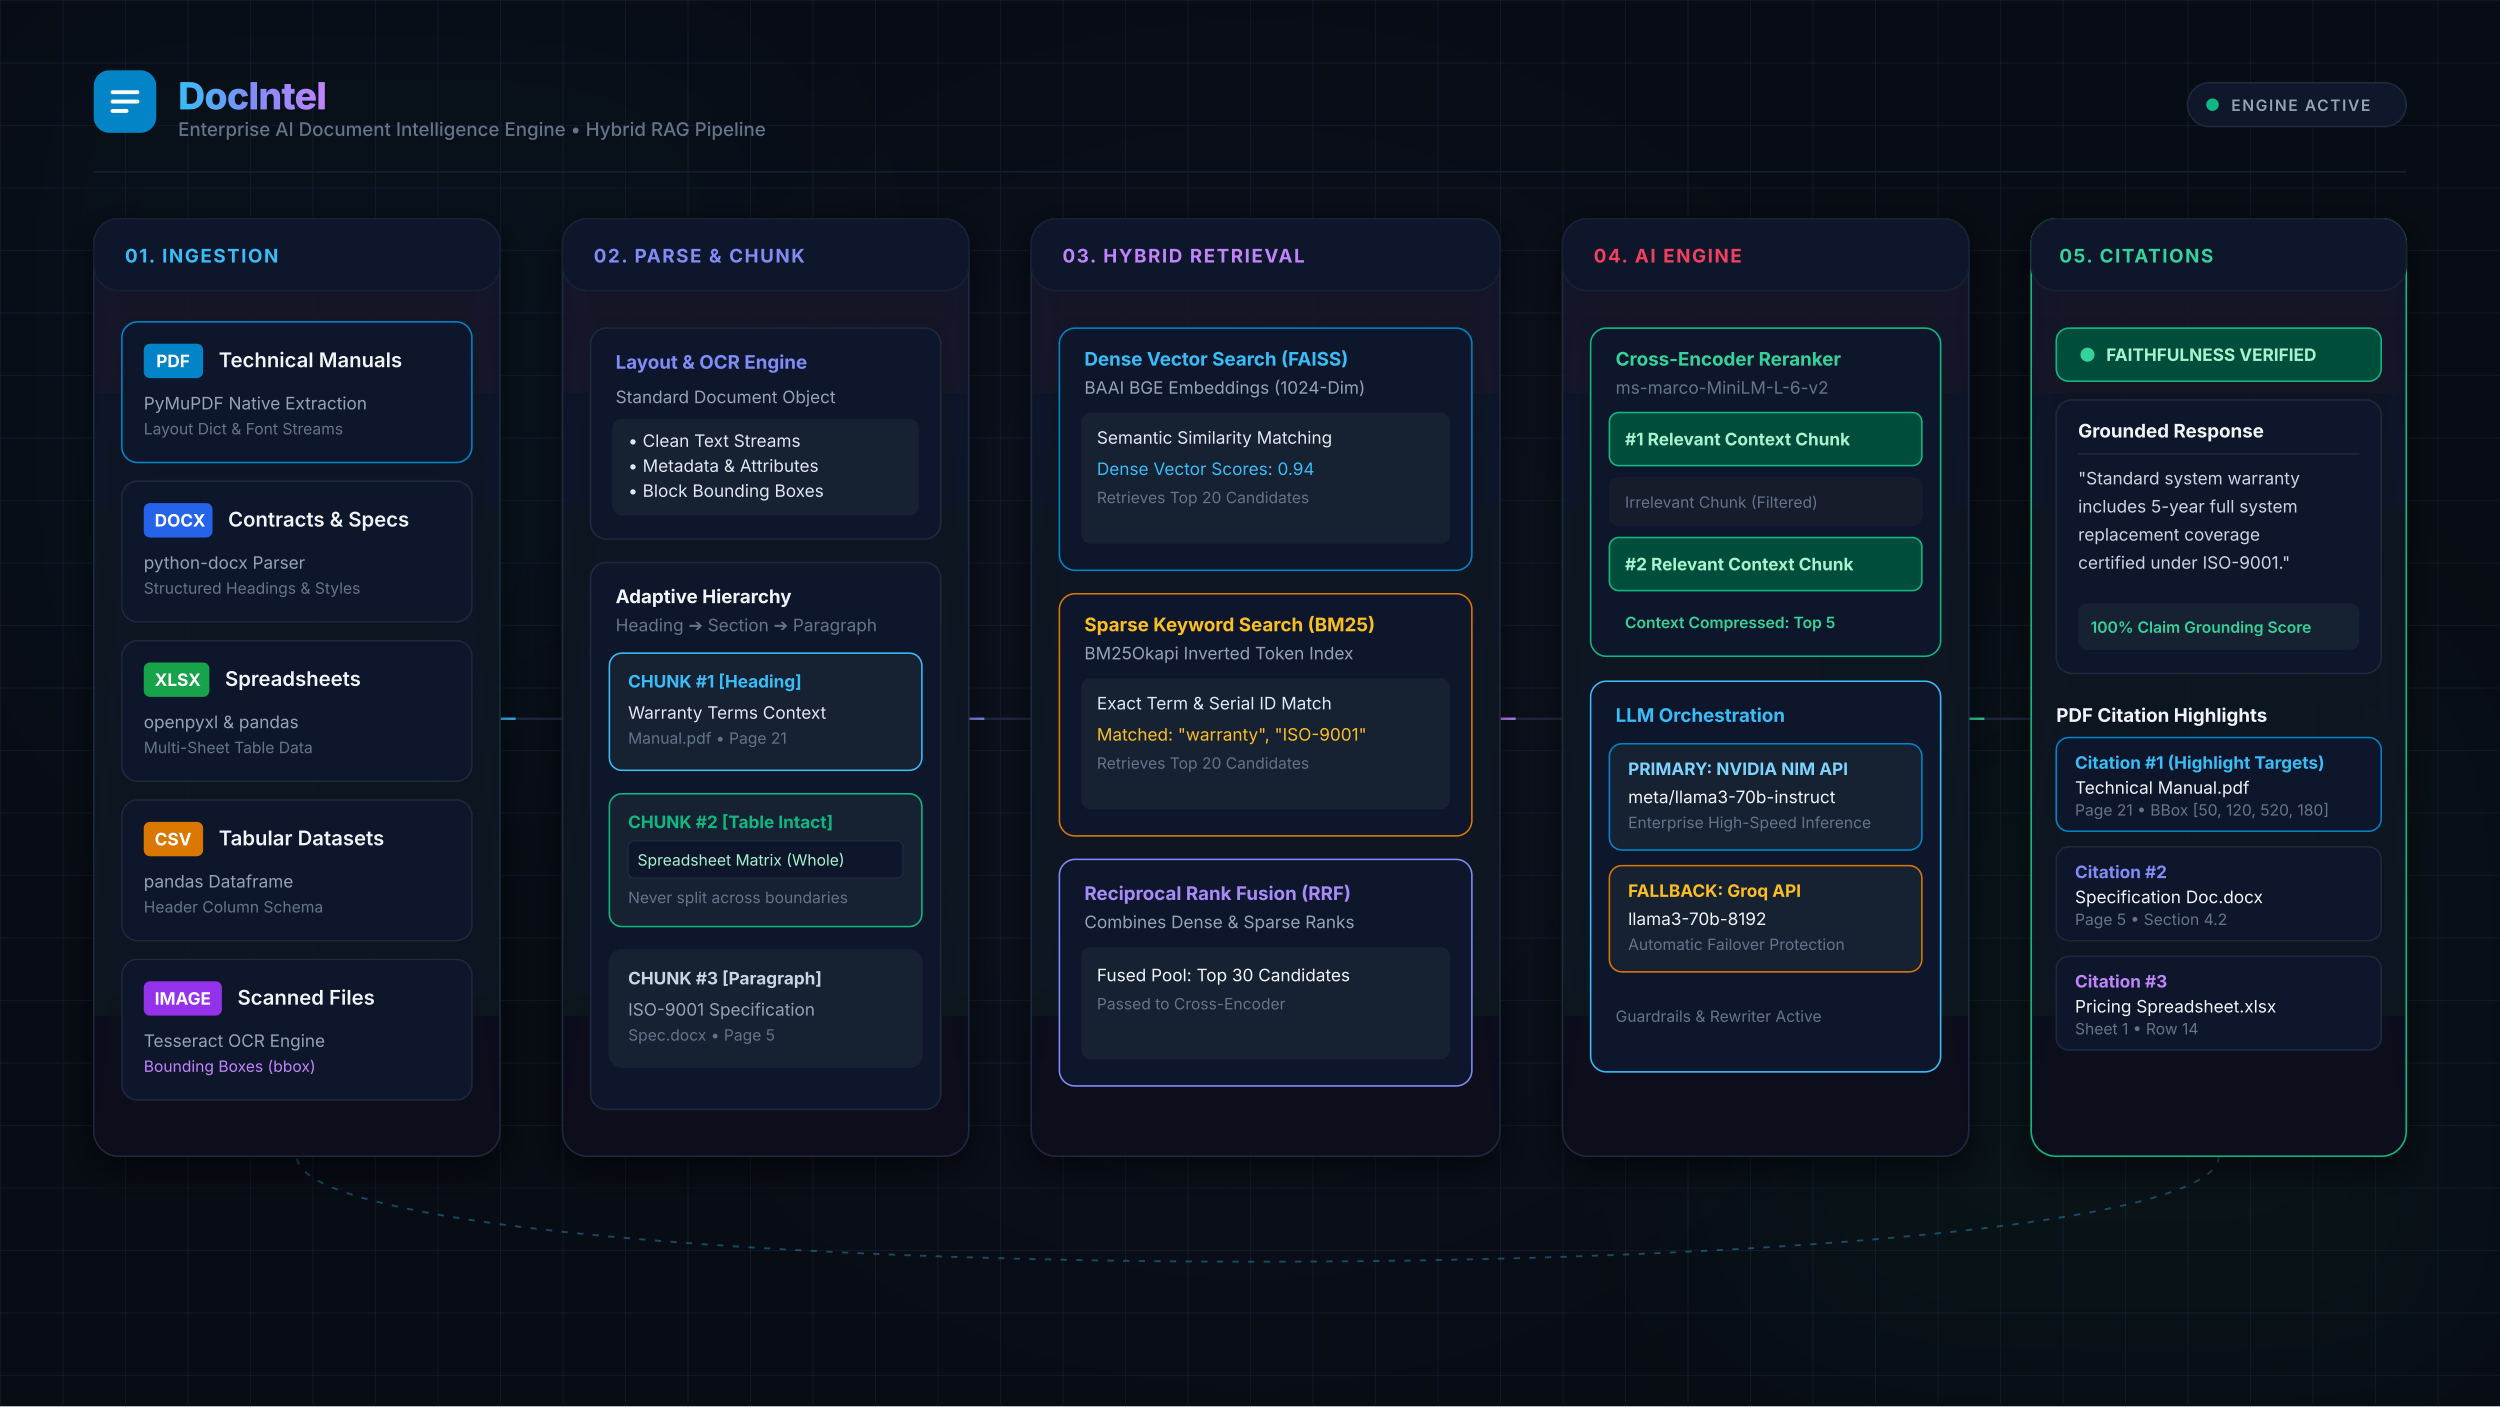
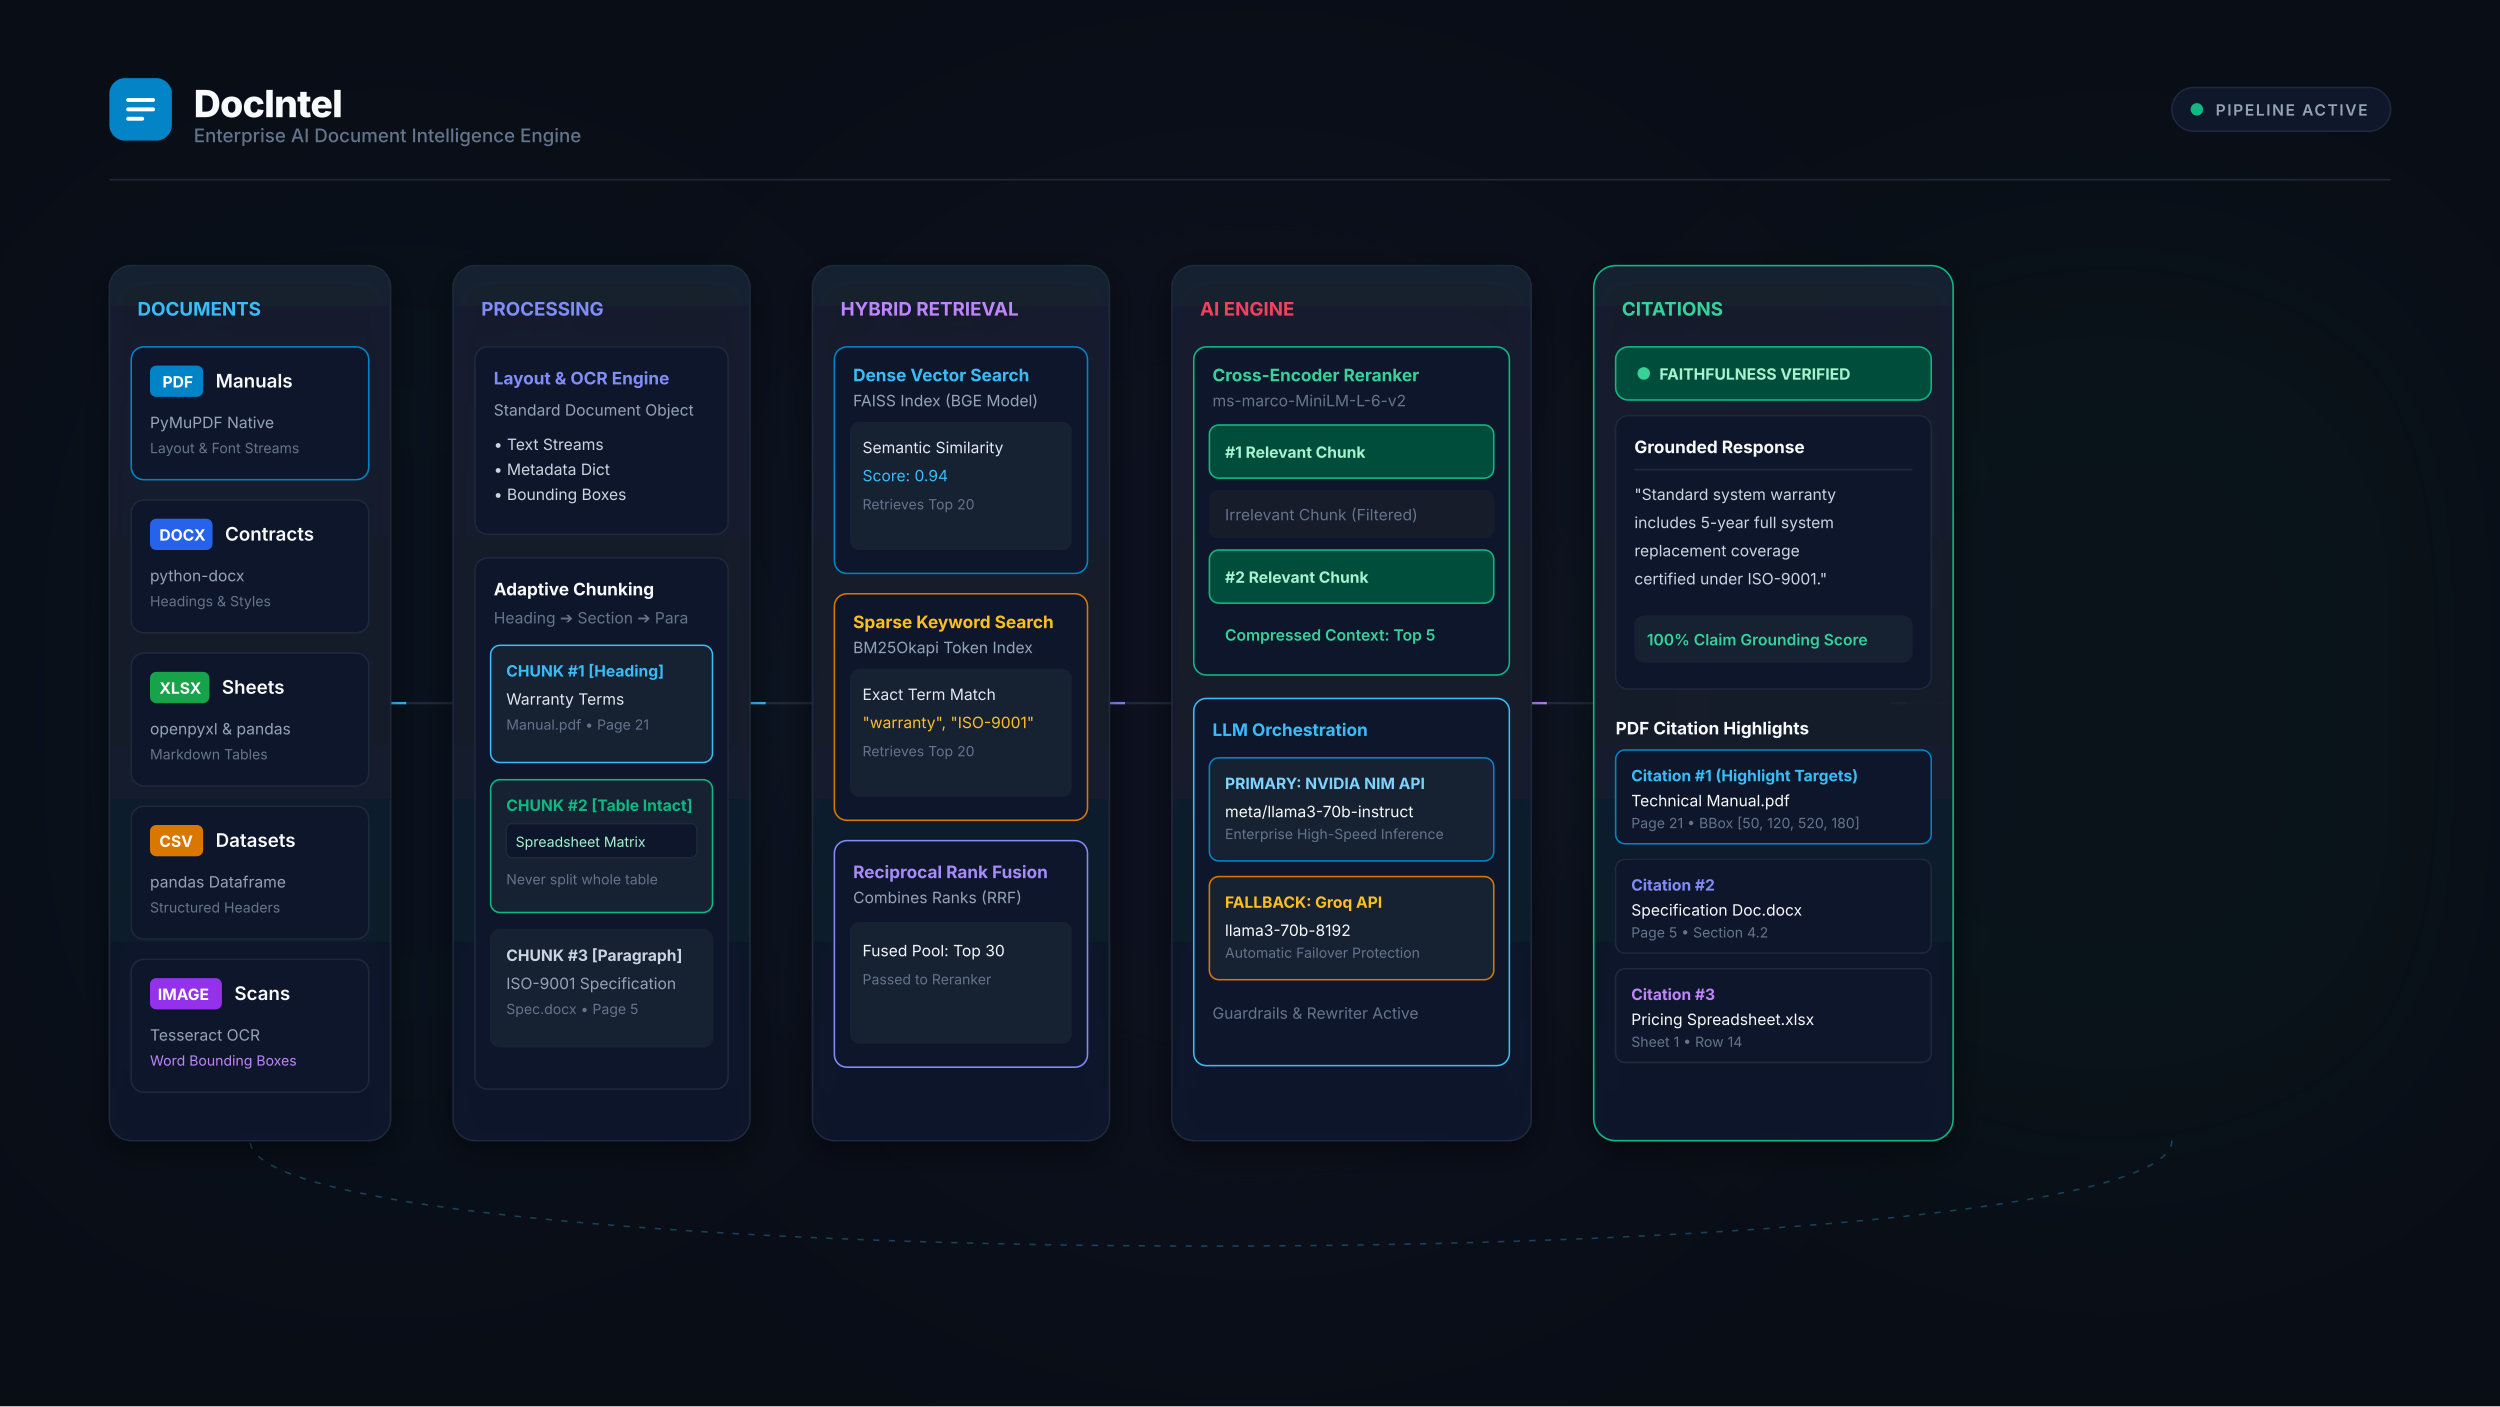
<svg xmlns="http://www.w3.org/2000/svg" viewBox="0 0 1600 900" width="100%" height="100%">
  <defs>
-     <pattern id="grid-pattern" width="40" height="40" patternUnits="userSpaceOnUse">
-       <path d="M 40 0 L 0 0 0 40" fill="none" stroke="#161F33" stroke-width="0.75" />
-     </pattern>
-     <linearGradient id="card-grad" x1="0%" y1="0%" x2="0%" y2="100%">
-       <stop offset="0%" stop-color="#131C2E" stop-opacity="0.8" />
-       <stop offset="100%" stop-color="#0B101D" stop-opacity="0.95" />
+     <linearGradient id="card-bg" x1="0%" y1="0%" x2="0%" y2="100%">
+       <stop offset="0%" stop-color="#162032" stop-opacity="0.9" />
+       <stop offset="100%" stop-color="#0F172A" stop-opacity="0.95" />
    </linearGradient>
-     <linearGradient id="title-grad" x1="0%" y1="0%" x2="100%" y2="0%">
-       <stop offset="0%" stop-color="#38BDF8" />
-       <stop offset="50%" stop-color="#818CF8" />
-       <stop offset="100%" stop-color="#C084FC" />
-     </linearGradient>
-     <filter id="glow-shadow" x="-10%" y="-10%" width="120%" height="120%">
-       <feDropShadow dx="0" dy="8" stdDeviation="12" flood-color="#000000" flood-opacity="0.6" />
+     <filter id="node-shadow" x="-20%" y="-20%" width="140%" height="140%">
+       <feDropShadow dx="0" dy="6" stdDeviation="10" flood-color="#000000" flood-opacity="0.5" />
    </filter>
  </defs>
-   <rect width="1600" height="900" fill="#080C14" />
-   <rect width="1600" height="900" fill="url(#grid-pattern)" />
-   <circle cx="200" cy="200" r="300" fill="#0284C7" opacity="0.04" filter="blur(70px)" />
-   <circle cx="800" cy="450" r="350" fill="#6366F1" opacity="0.04" filter="blur(90px)" />
-   <circle cx="1400" cy="700" r="300" fill="#10B981" opacity="0.04" filter="blur(70px)" />
-   <g transform="translate(60, 45)">
+   <rect width="1600" height="900" fill="#090D16" />
+   <circle cx="250" cy="450" r="300" fill="#0284C7" opacity="0.04" filter="blur(80px)" />
+   <circle cx="800" cy="450" r="350" fill="#6366F1" opacity="0.04" filter="blur(100px)" />
+   <circle cx="1350" cy="450" r="300" fill="#10B981" opacity="0.04" filter="blur(80px)" />
+   <g transform="translate(70, 50)">
    <rect width="40" height="40" rx="10" fill="#0284C7" />
    <path d="M 12 14 L 28 14 M 12 20 L 28 20 M 12 26 L 21 26" stroke="#FFFFFF" stroke-width="2.5" stroke-linecap="round" />
-     <text x="54" y="25" font-family="system-ui, -apple-system, sans-serif" font-weight="800" font-size="24" fill="url(#title-grad)" letter-spacing="-0.5">DocIntel</text>
-     <text x="54" y="42" font-family="system-ui, -apple-system, sans-serif" font-weight="500" font-size="12" fill="#64748B">Enterprise AI Document Intelligence Engine • Hybrid RAG Pipeline</text>
-     <g transform="translate(1340, 8)">
-       <rect width="140" height="28" rx="14" fill="#0F172A" stroke="#1E293D" stroke-width="1" />
+     <text x="54" y="25" font-family="system-ui, -apple-system, sans-serif" font-weight="800" font-size="24" fill="#F8FAFC" letter-spacing="-0.02em">DocIntel</text>
+     <text x="54" y="41" font-family="system-ui, -apple-system, sans-serif" font-weight="500" font-size="12" fill="#64748B">Enterprise AI Document Intelligence Engine</text>
+     <g transform="translate(1320, 6)">
+       <rect width="140" height="28" rx="14" fill="#0F172A" stroke="#1E293B" stroke-width="1" />
      <circle cx="16" cy="14" r="4" fill="#10B981">
-         <animate attributeName="opacity" values="1;0.3;1" dur="2s" repeatCount="indefinite" />
+         <animate attributeName="opacity" values="1;0.3;1" dur="2.5s" repeatCount="indefinite" />
      </circle>
-       <text x="28" y="18" font-family="system-ui, -apple-system, sans-serif" font-weight="600" font-size="10" fill="#94A3B8" letter-spacing="1">ENGINE ACTIVE</text>
-     </g>
-   </g>
-   <line x1="60" y1="110" x2="1540" y2="110" stroke="#162032" stroke-width="1" />
+       <text x="28" y="18" font-family="system-ui, -apple-system, sans-serif" font-weight="600" font-size="10" fill="#94A3B8" letter-spacing="1">PIPELINE ACTIVE</text>
+     </g>
+   </g>
+   <line x1="70" y1="115" x2="1530" y2="115" stroke="#1E293B" stroke-width="1" />
  <g stroke-width="1.5" fill="none">
-     <path d="M 320 460 L 360 460" stroke="#1E293D" />
-     <path d="M 320 460 L 360 460" stroke="#38BDF8" stroke-dasharray="10 120" stroke-dashoffset="0">
-       <animate attributeName="stroke-dashoffset" values="130;0" dur="1.8s" repeatCount="indefinite" />
-     </path>
-     <path d="M 620 460 L 660 460" stroke="#1E293D" />
-     <path d="M 620 460 L 660 460" stroke="#818CF8" stroke-dasharray="10 120" stroke-dashoffset="0">
-       <animate attributeName="stroke-dashoffset" values="130;0" dur="1.8s" repeatCount="indefinite" />
-     </path>
-     <path d="M 960 460 L 1000 460" stroke="#1E293D" />
-     <path d="M 960 460 L 1000 460" stroke="#C084FC" stroke-dasharray="10 120" stroke-dashoffset="0">
-       <animate attributeName="stroke-dashoffset" values="130;0" dur="1.8s" repeatCount="indefinite" />
-     </path>
-     <path d="M 1260 460 L 1300 460" stroke="#1E293D" />
-     <path d="M 1260 460 L 1300 460" stroke="#34D399" stroke-dasharray="10 120" stroke-dashoffset="0">
-       <animate attributeName="stroke-dashoffset" values="130;0" dur="1.8s" repeatCount="indefinite" />
-     </path>
-     <path d="M 1420 740 C 1420 830, 190 830, 190 740" stroke="#38BDF8" stroke-width="1.2" stroke-dasharray="4 6" opacity="0.35">
-       <animate attributeName="stroke-dashoffset" values="80;0" dur="4s" repeatCount="indefinite" />
-     </path>
-   </g>
-   <g transform="translate(60, 140)" filter="url(#glow-shadow)">
-     <rect width="260" height="600" rx="16" fill="url(#card-grad)" stroke="#1E293D" stroke-width="1" />
-     <rect width="260" height="46" rx="16" fill="#0F172A" stroke="#162032" stroke-width="1" />
-     <text x="20" y="28" font-family="system-ui, -apple-system, sans-serif" font-weight="700" font-size="12" fill="#38BDF8" letter-spacing="1">01. INGESTION</text>
-     <g transform="translate(18, 66)">
+     <path d="M 250 450 L 290 450" stroke="#1E293B" />
+     <path d="M 250 450 L 290 450" stroke="#38BDF8" stroke-dasharray="10 100" stroke-dashoffset="0">
+       <animate attributeName="stroke-dashoffset" values="110;0" dur="1.8s" repeatCount="indefinite" />
+     </path>
+     <path d="M 480 450 L 520 450" stroke="#1E293B" />
+     <path d="M 480 450 L 520 450" stroke="#38BDF8" stroke-dasharray="10 100" stroke-dashoffset="0">
+       <animate attributeName="stroke-dashoffset" values="110;0" dur="1.8s" repeatCount="indefinite" />
+     </path>
+     <path d="M 710 450 L 750 450" stroke="#1E293B" />
+     <path d="M 710 450 L 750 450" stroke="#818CF8" stroke-dasharray="10 100" stroke-dashoffset="0">
+       <animate attributeName="stroke-dashoffset" values="110;0" dur="1.8s" repeatCount="indefinite" />
+     </path>
+     <path d="M 980 450 L 1020 450" stroke="#1E293B" />
+     <path d="M 980 450 L 1020 450" stroke="#C084FC" stroke-dasharray="10 100" stroke-dashoffset="0">
+       <animate attributeName="stroke-dashoffset" values="110;0" dur="1.8s" repeatCount="indefinite" />
+     </path>
+     <path d="M 1210 450 L 1250 450" stroke="#1E293B" />
+     <path d="M 1210 450 L 1250 450" stroke="#34D399" stroke-dasharray="10 100" stroke-dashoffset="0">
+       <animate attributeName="stroke-dashoffset" values="110;0" dur="1.8s" repeatCount="indefinite" />
+     </path>
+     <path d="M 1390 730 C 1390 820, 160 820, 160 730" stroke="#38BDF8" stroke-width="1" stroke-dasharray="4 6" opacity="0.3">
+       <animate attributeName="stroke-dashoffset" values="80;0" dur="5s" repeatCount="indefinite" />
+     </path>
+   </g>
+   <g transform="translate(70, 170)" filter="url(#node-shadow)">
+     <rect width="180" height="560" rx="14" fill="url(#card-bg)" stroke="#1E293B" stroke-width="1" />
+     <text x="18" y="32" font-family="system-ui, -apple-system, sans-serif" font-weight="700" font-size="12" fill="#38BDF8">DOCUMENTS</text>
+     <g transform="translate(14, 52)">
      <g transform="translate(0, 0)">
-         <rect width="224" height="90" rx="10" fill="#0F172A" stroke="#0284C7" stroke-width="1" />
-         <rect x="14" y="14" width="38" height="22" rx="4" fill="#0284C7" />
-         <text x="22" y="29" font-family="system-ui, -apple-system, sans-serif" font-weight="700" font-size="11" fill="#FFFFFF">PDF</text>
-         <text x="62" y="29" font-family="system-ui, -apple-system, sans-serif" font-weight="600" font-size="13" fill="#F1F5F9">Technical Manuals</text>
-         <text x="14" y="56" font-family="system-ui, -apple-system, sans-serif" font-size="11" fill="#94A3B8">PyMuPDF Native Extraction</text>
-         <text x="14" y="72" font-family="system-ui, -apple-system, sans-serif" font-size="10" fill="#64748B">Layout Dict &amp; Font Streams</text>
-       </g>
-       <g transform="translate(0, 102)">
-         <rect width="224" height="90" rx="10" fill="#0F172A" stroke="#1E293D" stroke-width="1" />
-         <rect x="14" y="14" width="44" height="22" rx="4" fill="#2563EB" />
-         <text x="21" y="29" font-family="system-ui, -apple-system, sans-serif" font-weight="700" font-size="11" fill="#FFFFFF">DOCX</text>
-         <text x="68" y="29" font-family="system-ui, -apple-system, sans-serif" font-weight="600" font-size="13" fill="#F1F5F9">Contracts &amp; Specs</text>
-         <text x="14" y="56" font-family="system-ui, -apple-system, sans-serif" font-size="11" fill="#94A3B8">python-docx Parser</text>
-         <text x="14" y="72" font-family="system-ui, -apple-system, sans-serif" font-size="10" fill="#64748B">Structured Headings &amp; Styles</text>
-       </g>
-       <g transform="translate(0, 204)">
-         <rect width="224" height="90" rx="10" fill="#0F172A" stroke="#1E293D" stroke-width="1" />
-         <rect x="14" y="14" width="42" height="22" rx="4" fill="#16A34A" />
-         <text x="21" y="29" font-family="system-ui, -apple-system, sans-serif" font-weight="700" font-size="11" fill="#FFFFFF">XLSX</text>
-         <text x="66" y="29" font-family="system-ui, -apple-system, sans-serif" font-weight="600" font-size="13" fill="#F1F5F9">Spreadsheets</text>
-         <text x="14" y="56" font-family="system-ui, -apple-system, sans-serif" font-size="11" fill="#94A3B8">openpyxl &amp; pandas</text>
-         <text x="14" y="72" font-family="system-ui, -apple-system, sans-serif" font-size="10" fill="#64748B">Multi-Sheet Table Data</text>
-       </g>
-       <g transform="translate(0, 306)">
-         <rect width="224" height="90" rx="10" fill="#0F172A" stroke="#1E293D" stroke-width="1" />
-         <rect x="14" y="14" width="38" height="22" rx="4" fill="#D97706" />
-         <text x="21" y="29" font-family="system-ui, -apple-system, sans-serif" font-weight="700" font-size="11" fill="#FFFFFF">CSV</text>
-         <text x="62" y="29" font-family="system-ui, -apple-system, sans-serif" font-weight="600" font-size="13" fill="#F1F5F9">Tabular Datasets</text>
-         <text x="14" y="56" font-family="system-ui, -apple-system, sans-serif" font-size="11" fill="#94A3B8">pandas Dataframe</text>
-         <text x="14" y="72" font-family="system-ui, -apple-system, sans-serif" font-size="10" fill="#64748B">Header Column Schema</text>
-       </g>
-       <g transform="translate(0, 408)">
-         <rect width="224" height="90" rx="10" fill="#0F172A" stroke="#1E293D" stroke-width="1" />
-         <rect x="14" y="14" width="50" height="22" rx="4" fill="#9333EA" />
-         <text x="21" y="29" font-family="system-ui, -apple-system, sans-serif" font-weight="700" font-size="11" fill="#FFFFFF">IMAGE</text>
-         <text x="74" y="29" font-family="system-ui, -apple-system, sans-serif" font-weight="600" font-size="13" fill="#F1F5F9">Scanned Files</text>
-         <text x="14" y="56" font-family="system-ui, -apple-system, sans-serif" font-size="11" fill="#94A3B8">Tesseract OCR Engine</text>
-         <text x="14" y="72" font-family="system-ui, -apple-system, sans-serif" font-size="10" fill="#C084FC">Bounding Boxes (bbox)</text>
-       </g>
-     </g>
-   </g>
-   <g transform="translate(360, 140)" filter="url(#glow-shadow)">
-     <rect width="260" height="600" rx="16" fill="url(#card-grad)" stroke="#1E293D" stroke-width="1" />
-     <rect width="260" height="46" rx="16" fill="#0F172A" stroke="#162032" stroke-width="1" />
-     <text x="20" y="28" font-family="system-ui, -apple-system, sans-serif" font-weight="700" font-size="12" fill="#818CF8" letter-spacing="1">02. PARSE &amp; CHUNK</text>
-     <g transform="translate(18, 70)">
-       <rect width="224" height="135" rx="10" fill="#0F172A" stroke="#1E293D" stroke-width="1" />
-       <text x="16" y="26" font-family="system-ui, -apple-system, sans-serif" font-weight="700" font-size="12" fill="#818CF8">Layout &amp; OCR Engine</text>
-       <text x="16" y="48" font-family="system-ui, -apple-system, sans-serif" font-size="11" fill="#94A3B8">Standard Document Object</text>
-       <rect x="14" y="58" width="196" height="62" rx="6" fill="#162032" />
-       <text x="24" y="76" font-family="system-ui, -apple-system, sans-serif" font-size="11" fill="#E2E8F0">• Clean Text Streams</text>
-       <text x="24" y="92" font-family="system-ui, -apple-system, sans-serif" font-size="11" fill="#E2E8F0">• Metadata &amp; Attributes</text>
-       <text x="24" y="108" font-family="system-ui, -apple-system, sans-serif" font-size="11" fill="#E2E8F0">• Block Bounding Boxes</text>
-       <g transform="translate(0, 150)">
-         <rect width="224" height="350" rx="10" fill="#0F172A" stroke="#1E293D" stroke-width="1" />
-         <text x="16" y="26" font-family="system-ui, -apple-system, sans-serif" font-weight="700" font-size="12" fill="#F1F5F9">Adaptive Hierarchy</text>
-         <text x="16" y="44" font-family="system-ui, -apple-system, sans-serif" font-size="11" fill="#64748B">Heading ➔ Section ➔ Paragraph</text>
-         <g transform="translate(12, 58)">
-           <rect width="200" height="75" rx="8" fill="#162032" stroke="#38BDF8" stroke-width="1" />
-           <text x="12" y="22" font-family="system-ui, -apple-system, sans-serif" font-weight="700" font-size="11" fill="#38BDF8">CHUNK #1 [Heading]</text>
-           <text x="12" y="42" font-family="system-ui, -apple-system, sans-serif" font-size="11" fill="#E2E8F0">Warranty Terms Context</text>
-           <text x="12" y="58" font-family="system-ui, -apple-system, sans-serif" font-size="10" fill="#64748B">Manual.pdf • Page 21</text>
-         </g>
-         <g transform="translate(12, 148)">
-           <rect width="200" height="85" rx="8" fill="#162032" stroke="#10B981" stroke-width="1" />
-           <text x="12" y="22" font-family="system-ui, -apple-system, sans-serif" font-weight="700" font-size="11" fill="#10B981">CHUNK #2 [Table Intact]</text>
-           <rect x="12" y="30" width="176" height="24" rx="4" fill="#0F172A" stroke="#1E293D" stroke-width="1" />
-           <text x="18" y="46" font-family="system-ui, -apple-system, sans-serif" font-size="10" fill="#A7F3D0">Spreadsheet Matrix (Whole)</text>
-           <text x="12" y="70" font-family="system-ui, -apple-system, sans-serif" font-size="10" fill="#64748B">Never split across boundaries</text>
-         </g>
-         <g transform="translate(12, 248)">
-           <rect width="200" height="75" rx="8" fill="#162032" stroke="#162032" stroke-width="1" />
-           <text x="12" y="22" font-family="system-ui, -apple-system, sans-serif" font-weight="700" font-size="11" fill="#CBD5E1">CHUNK #3 [Paragraph]</text>
-           <text x="12" y="42" font-family="system-ui, -apple-system, sans-serif" font-size="11" fill="#94A3B8">ISO-9001 Specification</text>
-           <text x="12" y="58" font-family="system-ui, -apple-system, sans-serif" font-size="10" fill="#64748B">Spec.docx • Page 5</text>
-         </g>
-       </g>
-     </g>
-   </g>
-   <g transform="translate(660, 140)" filter="url(#glow-shadow)">
-     <rect width="300" height="600" rx="16" fill="url(#card-grad)" stroke="#1E293D" stroke-width="1" />
-     <rect width="300" height="46" rx="16" fill="#0F172A" stroke="#162032" stroke-width="1" />
-     <text x="20" y="28" font-family="system-ui, -apple-system, sans-serif" font-weight="700" font-size="12" fill="#C084FC" letter-spacing="1">03. HYBRID RETRIEVAL</text>
-     <g transform="translate(18, 70)">
+         <rect width="152" height="85" rx="8" fill="#0F172A" stroke="#0284C7" stroke-width="1" />
+         <rect x="12" y="12" width="34" height="20" rx="4" fill="#0284C7" />
+         <text x="20" y="26" font-family="system-ui, -apple-system, sans-serif" font-weight="700" font-size="10" fill="#FFFFFF">PDF</text>
+         <text x="54" y="26" font-family="system-ui, -apple-system, sans-serif" font-weight="600" font-size="12" fill="#F8FAFC">Manuals</text>
+         <text x="12" y="52" font-family="system-ui, -apple-system, sans-serif" font-size="10" fill="#94A3B8">PyMuPDF Native</text>
+         <text x="12" y="68" font-family="system-ui, -apple-system, sans-serif" font-size="9" fill="#64748B">Layout &amp; Font Streams</text>
+       </g>
+       <g transform="translate(0, 98)">
+         <rect width="152" height="85" rx="8" fill="#0F172A" stroke="#1E293B" stroke-width="1" />
+         <rect x="12" y="12" width="40" height="20" rx="4" fill="#2563EB" />
+         <text x="18" y="26" font-family="system-ui, -apple-system, sans-serif" font-weight="700" font-size="10" fill="#FFFFFF">DOCX</text>
+         <text x="60" y="26" font-family="system-ui, -apple-system, sans-serif" font-weight="600" font-size="12" fill="#F8FAFC">Contracts</text>
+         <text x="12" y="52" font-family="system-ui, -apple-system, sans-serif" font-size="10" fill="#94A3B8">python-docx</text>
+         <text x="12" y="68" font-family="system-ui, -apple-system, sans-serif" font-size="9" fill="#64748B">Headings &amp; Styles</text>
+       </g>
+       <g transform="translate(0, 196)">
+         <rect width="152" height="85" rx="8" fill="#0F172A" stroke="#1E293B" stroke-width="1" />
+         <rect x="12" y="12" width="38" height="20" rx="4" fill="#16A34A" />
+         <text x="18" y="26" font-family="system-ui, -apple-system, sans-serif" font-weight="700" font-size="10" fill="#FFFFFF">XLSX</text>
+         <text x="58" y="26" font-family="system-ui, -apple-system, sans-serif" font-weight="600" font-size="12" fill="#F8FAFC">Sheets</text>
+         <text x="12" y="52" font-family="system-ui, -apple-system, sans-serif" font-size="10" fill="#94A3B8">openpyxl &amp; pandas</text>
+         <text x="12" y="68" font-family="system-ui, -apple-system, sans-serif" font-size="9" fill="#64748B">Markdown Tables</text>
+       </g>
+       <g transform="translate(0, 294)">
+         <rect width="152" height="85" rx="8" fill="#0F172A" stroke="#1E293B" stroke-width="1" />
+         <rect x="12" y="12" width="34" height="20" rx="4" fill="#D97706" />
+         <text x="18" y="26" font-family="system-ui, -apple-system, sans-serif" font-weight="700" font-size="10" fill="#FFFFFF">CSV</text>
+         <text x="54" y="26" font-family="system-ui, -apple-system, sans-serif" font-weight="600" font-size="12" fill="#F8FAFC">Datasets</text>
+         <text x="12" y="52" font-family="system-ui, -apple-system, sans-serif" font-size="10" fill="#94A3B8">pandas Dataframe</text>
+         <text x="12" y="68" font-family="system-ui, -apple-system, sans-serif" font-size="9" fill="#64748B">Structured Headers</text>
+       </g>
+       <g transform="translate(0, 392)">
+         <rect width="152" height="85" rx="8" fill="#0F172A" stroke="#1E293B" stroke-width="1" />
+         <rect x="12" y="12" width="46" height="20" rx="4" fill="#9333EA" />
+         <text x="17" y="26" font-family="system-ui, -apple-system, sans-serif" font-weight="700" font-size="10" fill="#FFFFFF">IMAGE</text>
+         <text x="66" y="26" font-family="system-ui, -apple-system, sans-serif" font-weight="600" font-size="12" fill="#F8FAFC">Scans</text>
+         <text x="12" y="52" font-family="system-ui, -apple-system, sans-serif" font-size="10" fill="#94A3B8">Tesseract OCR</text>
+         <text x="12" y="68" font-family="system-ui, -apple-system, sans-serif" font-size="9" fill="#C084FC">Word Bounding Boxes</text>
+       </g>
+     </g>
+   </g>
+   <g transform="translate(290, 170)" filter="url(#node-shadow)">
+     <rect width="190" height="560" rx="14" fill="url(#card-bg)" stroke="#1E293B" stroke-width="1" />
+     <text x="18" y="32" font-family="system-ui, -apple-system, sans-serif" font-weight="700" font-size="12" fill="#818CF8">PROCESSING</text>
+     <g transform="translate(14, 52)">
+       <rect width="162" height="120" rx="8" fill="#0F172A" stroke="#1E293B" stroke-width="1" />
+       <text x="12" y="24" font-family="system-ui, -apple-system, sans-serif" font-weight="700" font-size="11" fill="#818CF8">Layout &amp; OCR Engine</text>
+       <text x="12" y="44" font-family="system-ui, -apple-system, sans-serif" font-size="10" fill="#94A3B8">Standard Document Object</text>
+       <text x="12" y="66" font-family="system-ui, -apple-system, sans-serif" font-size="10" fill="#CBD5E1">• Text Streams</text>
+       <text x="12" y="82" font-family="system-ui, -apple-system, sans-serif" font-size="10" fill="#CBD5E1">• Metadata Dict</text>
+       <text x="12" y="98" font-family="system-ui, -apple-system, sans-serif" font-size="10" fill="#CBD5E1">• Bounding Boxes</text>
+       <g transform="translate(0, 135)">
+         <rect width="162" height="340" rx="8" fill="#0F172A" stroke="#1E293B" stroke-width="1" />
+         <text x="12" y="24" font-family="system-ui, -apple-system, sans-serif" font-weight="700" font-size="11" fill="#F8FAFC">Adaptive Chunking</text>
+         <text x="12" y="42" font-family="system-ui, -apple-system, sans-serif" font-size="10" fill="#64748B">Heading ➔ Section ➔ Para</text>
+         <g transform="translate(10, 56)">
+           <rect width="142" height="75" rx="6" fill="#162032" stroke="#38BDF8" stroke-width="1" />
+           <text x="10" y="20" font-family="system-ui, -apple-system, sans-serif" font-weight="700" font-size="10" fill="#38BDF8">CHUNK #1 [Heading]</text>
+           <text x="10" y="38" font-family="system-ui, -apple-system, sans-serif" font-size="10" fill="#E2E8F0">Warranty Terms</text>
+           <text x="10" y="54" font-family="system-ui, -apple-system, sans-serif" font-size="9" fill="#64748B">Manual.pdf • Page 21</text>
+         </g>
+         <g transform="translate(10, 142)">
+           <rect width="142" height="85" rx="6" fill="#162032" stroke="#10B981" stroke-width="1" />
+           <text x="10" y="20" font-family="system-ui, -apple-system, sans-serif" font-weight="700" font-size="10" fill="#10B981">CHUNK #2 [Table Intact]</text>
+           <rect x="10" y="28" width="122" height="22" rx="4" fill="#0F172A" stroke="#1E293B" stroke-width="1" />
+           <text x="16" y="43" font-family="system-ui, -apple-system, sans-serif" font-size="9" fill="#A7F3D0">Spreadsheet Matrix</text>
+           <text x="10" y="67" font-family="system-ui, -apple-system, sans-serif" font-size="9" fill="#64748B">Never split whole table</text>
+         </g>
+         <g transform="translate(10, 238)">
+           <rect width="142" height="75" rx="6" fill="#162032" stroke="#162032" stroke-width="1" />
+           <text x="10" y="20" font-family="system-ui, -apple-system, sans-serif" font-weight="700" font-size="10" fill="#CBD5E1">CHUNK #3 [Paragraph]</text>
+           <text x="10" y="38" font-family="system-ui, -apple-system, sans-serif" font-size="10" fill="#94A3B8">ISO-9001 Specification</text>
+           <text x="10" y="54" font-family="system-ui, -apple-system, sans-serif" font-size="9" fill="#64748B">Spec.docx • Page 5</text>
+         </g>
+       </g>
+     </g>
+   </g>
+   <g transform="translate(520, 170)" filter="url(#node-shadow)">
+     <rect width="190" height="560" rx="14" fill="url(#card-bg)" stroke="#1E293B" stroke-width="1" />
+     <text x="18" y="32" font-family="system-ui, -apple-system, sans-serif" font-weight="700" font-size="12" fill="#C084FC">HYBRID RETRIEVAL</text>
+     <g transform="translate(14, 52)">
      <g transform="translate(0, 0)">
-         <rect width="264" height="155" rx="10" fill="#0F172A" stroke="#0284C7" stroke-width="1" />
-         <text x="16" y="24" font-family="system-ui, -apple-system, sans-serif" font-weight="700" font-size="12" fill="#38BDF8">Dense Vector Search (FAISS)</text>
-         <text x="16" y="42" font-family="system-ui, -apple-system, sans-serif" font-size="11" fill="#94A3B8">BAAI BGE Embeddings (1024-Dim)</text>
-         <rect x="14" y="54" width="236" height="84" rx="6" fill="#162032" />
-         <text x="24" y="74" font-family="system-ui, -apple-system, sans-serif" font-size="11" fill="#E2E8F0">Semantic Similarity Matching</text>
-         <text x="24" y="94" font-family="system-ui, -apple-system, sans-serif" font-size="11" fill="#38BDF8">Dense Vector Scores: 0.94</text>
-         <text x="24" y="112" font-family="system-ui, -apple-system, sans-serif" font-size="10" fill="#64748B">Retrieves Top 20 Candidates</text>
-       </g>
-       <g transform="translate(0, 170)">
-         <rect width="264" height="155" rx="10" fill="#0F172A" stroke="#D97706" stroke-width="1" />
-         <text x="16" y="24" font-family="system-ui, -apple-system, sans-serif" font-weight="700" font-size="12" fill="#FBBF24">Sparse Keyword Search (BM25)</text>
-         <text x="16" y="42" font-family="system-ui, -apple-system, sans-serif" font-size="11" fill="#94A3B8">BM25Okapi Inverted Token Index</text>
-         <rect x="14" y="54" width="236" height="84" rx="6" fill="#162032" />
-         <text x="24" y="74" font-family="system-ui, -apple-system, sans-serif" font-size="11" fill="#E2E8F0">Exact Term &amp; Serial ID Match</text>
-         <text x="24" y="94" font-family="system-ui, -apple-system, sans-serif" font-size="11" fill="#FBBF24">Matched: "warranty", "ISO-9001"</text>
-         <text x="24" y="112" font-family="system-ui, -apple-system, sans-serif" font-size="10" fill="#64748B">Retrieves Top 20 Candidates</text>
-       </g>
-       <g transform="translate(0, 340)">
-         <rect width="264" height="145" rx="10" fill="#0F172A" stroke="#818CF8" stroke-width="1" />
-         <text x="16" y="26" font-family="system-ui, -apple-system, sans-serif" font-weight="700" font-size="12" fill="#A78BFA">Reciprocal Rank Fusion (RRF)</text>
-         <text x="16" y="44" font-family="system-ui, -apple-system, sans-serif" font-size="11" fill="#94A3B8">Combines Dense &amp; Sparse Ranks</text>
-         <rect x="14" y="56" width="236" height="72" rx="6" fill="#162032" />
-         <text x="24" y="78" font-family="system-ui, -apple-system, sans-serif" font-size="11" fill="#F1F5F9">Fused Pool: Top 30 Candidates</text>
-         <text x="24" y="96" font-family="system-ui, -apple-system, sans-serif" font-size="10" fill="#64748B">Passed to Cross-Encoder</text>
-       </g>
-     </g>
-   </g>
-   <g transform="translate(1000, 140)" filter="url(#glow-shadow)">
-     <rect width="260" height="600" rx="16" fill="url(#card-grad)" stroke="#1E293D" stroke-width="1" />
-     <rect width="260" height="46" rx="16" fill="#0F172A" stroke="#162032" stroke-width="1" />
-     <text x="20" y="28" font-family="system-ui, -apple-system, sans-serif" font-weight="700" font-size="12" fill="#F43F5E" letter-spacing="1">04. AI ENGINE</text>
-     <g transform="translate(18, 70)">
+         <rect width="162" height="145" rx="8" fill="#0F172A" stroke="#0284C7" stroke-width="1" />
+         <text x="12" y="22" font-family="system-ui, -apple-system, sans-serif" font-weight="700" font-size="11" fill="#38BDF8">Dense Vector Search</text>
+         <text x="12" y="38" font-family="system-ui, -apple-system, sans-serif" font-size="10" fill="#94A3B8">FAISS Index (BGE Model)</text>
+         <rect x="10" y="48" width="142" height="82" rx="6" fill="#162032" />
+         <text x="18" y="68" font-family="system-ui, -apple-system, sans-serif" font-size="10" fill="#E2E8F0">Semantic Similarity</text>
+         <text x="18" y="86" font-family="system-ui, -apple-system, sans-serif" font-size="10" fill="#38BDF8">Score: 0.94</text>
+         <text x="18" y="104" font-family="system-ui, -apple-system, sans-serif" font-size="9" fill="#64748B">Retrieves Top 20</text>
+       </g>
+       <g transform="translate(0, 158)">
+         <rect width="162" height="145" rx="8" fill="#0F172A" stroke="#D97706" stroke-width="1" />
+         <text x="12" y="22" font-family="system-ui, -apple-system, sans-serif" font-weight="700" font-size="11" fill="#FBBF24">Sparse Keyword Search</text>
+         <text x="12" y="38" font-family="system-ui, -apple-system, sans-serif" font-size="10" fill="#94A3B8">BM25Okapi Token Index</text>
+         <rect x="10" y="48" width="142" height="82" rx="6" fill="#162032" />
+         <text x="18" y="68" font-family="system-ui, -apple-system, sans-serif" font-size="10" fill="#E2E8F0">Exact Term Match</text>
+         <text x="18" y="86" font-family="system-ui, -apple-system, sans-serif" font-size="10" fill="#FBBF24">"warranty", "ISO-9001"</text>
+         <text x="18" y="104" font-family="system-ui, -apple-system, sans-serif" font-size="9" fill="#64748B">Retrieves Top 20</text>
+       </g>
+       <g transform="translate(0, 316)">
+         <rect width="162" height="145" rx="8" fill="#0F172A" stroke="#818CF8" stroke-width="1" />
+         <text x="12" y="24" font-family="system-ui, -apple-system, sans-serif" font-weight="700" font-size="11" fill="#A78BFA">Reciprocal Rank Fusion</text>
+         <text x="12" y="40" font-family="system-ui, -apple-system, sans-serif" font-size="10" fill="#94A3B8">Combines Ranks (RRF)</text>
+         <rect x="10" y="52" width="142" height="78" rx="6" fill="#162032" />
+         <text x="18" y="74" font-family="system-ui, -apple-system, sans-serif" font-size="10" fill="#F1F5F9">Fused Pool: Top 30</text>
+         <text x="18" y="92" font-family="system-ui, -apple-system, sans-serif" font-size="9" fill="#64748B">Passed to Reranker</text>
+       </g>
+     </g>
+   </g>
+   <g transform="translate(750, 170)" filter="url(#node-shadow)">
+     <rect width="230" height="560" rx="14" fill="url(#card-bg)" stroke="#1E293B" stroke-width="1" />
+     <text x="18" y="32" font-family="system-ui, -apple-system, sans-serif" font-weight="700" font-size="12" fill="#F43F5E">AI ENGINE</text>
+     <g transform="translate(14, 52)">
      <g transform="translate(0, 0)">
-         <rect width="224" height="210" rx="10" fill="#0F172A" stroke="#10B981" stroke-width="1" />
-         <text x="16" y="24" font-family="system-ui, -apple-system, sans-serif" font-weight="700" font-size="12" fill="#34D399">Cross-Encoder Reranker</text>
-         <text x="16" y="42" font-family="system-ui, -apple-system, sans-serif" font-size="11" fill="#64748B">ms-marco-MiniLM-L-6-v2</text>
-         <g transform="translate(12, 54)">
-           <rect width="200" height="34" rx="6" fill="#064E3B" stroke="#10B981" stroke-width="1" />
-           <text x="10" y="21" font-family="system-ui, -apple-system, sans-serif" font-weight="700" font-size="11" fill="#A7F3D0">#1 Relevant Context Chunk</text>
-           <rect y="42" width="200" height="30" rx="6" fill="#162032" stroke="#1E293D" stroke-width="1" opacity="0.3" />
+         <rect width="202" height="210" rx="8" fill="#0F172A" stroke="#10B981" stroke-width="1" />
+         <text x="12" y="22" font-family="system-ui, -apple-system, sans-serif" font-weight="700" font-size="11" fill="#34D399">Cross-Encoder Reranker</text>
+         <text x="12" y="38" font-family="system-ui, -apple-system, sans-serif" font-size="10" fill="#64748B">ms-marco-MiniLM-L-6-v2</text>
+         <g transform="translate(10, 50)">
+           <rect width="182" height="34" rx="6" fill="#064E3B" stroke="#10B981" stroke-width="1" />
+           <text x="10" y="21" font-family="system-ui, -apple-system, sans-serif" font-weight="700" font-size="10" fill="#A7F3D0">#1 Relevant Chunk</text>
+           <rect y="42" width="182" height="30" rx="6" fill="#162032" stroke="#1E293B" stroke-width="1" opacity="0.3" />
          <text x="10" y="61" font-family="system-ui, -apple-system, sans-serif" font-size="10" fill="#64748B">Irrelevant Chunk (Filtered)</text>
-           <rect y="80" width="200" height="34" rx="6" fill="#064E3B" stroke="#10B981" stroke-width="1" />
-           <text x="10" y="101" font-family="system-ui, -apple-system, sans-serif" font-weight="700" font-size="11" fill="#A7F3D0">#2 Relevant Context Chunk</text>
-           <rect y="122" width="200" height="24" rx="4" fill="#0F172A" />
-           <text x="10" y="138" font-family="system-ui, -apple-system, sans-serif" font-size="10" font-weight="600" fill="#34D399">Context Compressed: Top 5</text>
-         </g>
-       </g>
-       <g transform="translate(0, 226)">
-         <rect width="224" height="250" rx="10" fill="#0F172A" stroke="#38BDF8" stroke-width="1" />
-         <text x="16" y="26" font-family="system-ui, -apple-system, sans-serif" font-weight="700" font-size="12" fill="#38BDF8">LLM Orchestration</text>
-         <g transform="translate(12, 40)">
-           <rect width="200" height="68" rx="8" fill="#162032" stroke="#0284C7" stroke-width="1" />
-           <text x="12" y="20" font-family="system-ui, -apple-system, sans-serif" font-weight="700" font-size="11" fill="#7DD3FC">PRIMARY: NVIDIA NIM API</text>
-           <text x="12" y="38" font-family="system-ui, -apple-system, sans-serif" font-size="11" fill="#F1F5F9">meta/llama3-70b-instruct</text>
-           <text x="12" y="54" font-family="system-ui, -apple-system, sans-serif" font-size="10" fill="#64748B">Enterprise High-Speed Inference</text>
-         </g>
-         <g transform="translate(12, 118)">
-           <rect width="200" height="68" rx="8" fill="#162032" stroke="#D97706" stroke-width="1" />
-           <text x="12" y="20" font-family="system-ui, -apple-system, sans-serif" font-weight="700" font-size="11" fill="#FBBF24">FALLBACK: Groq API</text>
-           <text x="12" y="38" font-family="system-ui, -apple-system, sans-serif" font-size="11" fill="#F1F5F9">llama3-70b-8192</text>
-           <text x="12" y="54" font-family="system-ui, -apple-system, sans-serif" font-size="10" fill="#64748B">Automatic Failover Protection</text>
-         </g>
-         <text x="16" y="218" font-family="system-ui, -apple-system, sans-serif" font-size="10" fill="#64748B">Guardrails &amp; Rewriter Active</text>
-       </g>
-     </g>
-   </g>
-   <g transform="translate(1300, 140)" filter="url(#glow-shadow)">
-     <rect width="240" height="600" rx="16" fill="url(#card-grad)" stroke="#10B981" stroke-width="1" />
-     <rect width="240" height="46" rx="16" fill="#0F172A" stroke="#162032" stroke-width="1" />
-     <text x="18" y="28" font-family="system-ui, -apple-system, sans-serif" font-weight="700" font-size="12" fill="#34D399" letter-spacing="1">05. CITATIONS</text>
-     <g transform="translate(16, 70)">
-       <rect width="208" height="34" rx="8" fill="#064E3B" stroke="#10B981" stroke-width="1" />
-       <circle cx="20" cy="17" r="4.5" fill="#34D399" />
-       <text x="32" y="21" font-family="system-ui, -apple-system, sans-serif" font-weight="700" font-size="11" fill="#A7F3D0">FAITHFULNESS VERIFIED</text>
-       <g transform="translate(0, 46)">
-         <rect width="208" height="175" rx="10" fill="#0F172A" stroke="#1E293D" stroke-width="1" />
-         <text x="14" y="24" font-family="system-ui, -apple-system, sans-serif" font-weight="700" font-size="12" fill="#F1F5F9">Grounded Response</text>
-         <rect x="14" y="34" width="180" height="1" fill="#1E293D" />
-         <text x="14" y="54" font-family="system-ui, -apple-system, sans-serif" font-size="11" fill="#CBD5E1">"Standard system warranty</text>
-         <text x="14" y="72" font-family="system-ui, -apple-system, sans-serif" font-size="11" fill="#CBD5E1">includes 5-year full system</text>
-         <text x="14" y="90" font-family="system-ui, -apple-system, sans-serif" font-size="11" fill="#CBD5E1">replacement coverage</text>
-         <text x="14" y="108" font-family="system-ui, -apple-system, sans-serif" font-size="11" fill="#CBD5E1">certified under ISO-9001."</text>
-         <rect x="14" y="130" width="180" height="30" rx="6" fill="#162032" />
-         <text x="22" y="149" font-family="system-ui, -apple-system, sans-serif" font-weight="600" font-size="10" fill="#34D399">100% Claim Grounding Score</text>
-       </g>
-       <g transform="translate(0, 236)">
-         <text x="0" y="16" font-family="system-ui, -apple-system, sans-serif" font-weight="700" font-size="12" fill="#F1F5F9">PDF Citation Highlights</text>
+           <rect y="80" width="182" height="34" rx="6" fill="#064E3B" stroke="#10B981" stroke-width="1" />
+           <text x="10" y="101" font-family="system-ui, -apple-system, sans-serif" font-weight="700" font-size="10" fill="#A7F3D0">#2 Relevant Chunk</text>
+           <rect y="122" width="182" height="24" rx="4" fill="#0F172A" />
+           <text x="10" y="138" font-family="system-ui, -apple-system, sans-serif" font-size="10" font-weight="600" fill="#34D399">Compressed Context: Top 5</text>
+         </g>
+       </g>
+       <g transform="translate(0, 225)">
+         <rect width="202" height="235" rx="8" fill="#0F172A" stroke="#38BDF8" stroke-width="1" />
+         <text x="12" y="24" font-family="system-ui, -apple-system, sans-serif" font-weight="700" font-size="11" fill="#38BDF8">LLM Orchestration</text>
+         <g transform="translate(10, 38)">
+           <rect width="182" height="66" rx="6" fill="#162032" stroke="#0284C7" stroke-width="1" />
+           <text x="10" y="20" font-family="system-ui, -apple-system, sans-serif" font-weight="700" font-size="10" fill="#7DD3FC">PRIMARY: NVIDIA NIM API</text>
+           <text x="10" y="38" font-family="system-ui, -apple-system, sans-serif" font-size="10" fill="#F8FAFC">meta/llama3-70b-instruct</text>
+           <text x="10" y="52" font-family="system-ui, -apple-system, sans-serif" font-size="9" fill="#64748B">Enterprise High-Speed Inference</text>
+         </g>
+         <g transform="translate(10, 114)">
+           <rect width="182" height="66" rx="6" fill="#162032" stroke="#D97706" stroke-width="1" />
+           <text x="10" y="20" font-family="system-ui, -apple-system, sans-serif" font-weight="700" font-size="10" fill="#FBBF24">FALLBACK: Groq API</text>
+           <text x="10" y="38" font-family="system-ui, -apple-system, sans-serif" font-size="10" fill="#F8FAFC">llama3-70b-8192</text>
+           <text x="10" y="52" font-family="system-ui, -apple-system, sans-serif" font-size="9" fill="#64748B">Automatic Failover Protection</text>
+         </g>
+         <text x="12" y="205" font-family="system-ui, -apple-system, sans-serif" font-size="10" fill="#64748B">Guardrails &amp; Rewriter Active</text>
+       </g>
+     </g>
+   </g>
+   <g transform="translate(1020, 170)" filter="url(#node-shadow)">
+     <rect width="230" height="560" rx="14" fill="url(#card-bg)" stroke="#10B981" stroke-width="1" />
+     <text x="18" y="32" font-family="system-ui, -apple-system, sans-serif" font-weight="700" font-size="12" fill="#34D399">CITATIONS</text>
+     <g transform="translate(14, 52)">
+       <rect width="202" height="34" rx="8" fill="#064E3B" stroke="#10B981" stroke-width="1" />
+       <circle cx="18" cy="17" r="4" fill="#34D399" />
+       <text x="28" y="21" font-family="system-ui, -apple-system, sans-serif" font-weight="700" font-size="10" fill="#A7F3D0">FAITHFULNESS VERIFIED</text>
+       <g transform="translate(0, 44)">
+         <rect width="202" height="175" rx="8" fill="#0F172A" stroke="#1E293B" stroke-width="1" />
+         <text x="12" y="24" font-family="system-ui, -apple-system, sans-serif" font-weight="700" font-size="11" fill="#F8FAFC">Grounded Response</text>
+         <rect x="12" y="34" width="178" height="1" fill="#1E293B" />
+         <text x="12" y="54" font-family="system-ui, -apple-system, sans-serif" font-size="10" fill="#CBD5E1">"Standard system warranty</text>
+         <text x="12" y="72" font-family="system-ui, -apple-system, sans-serif" font-size="10" fill="#CBD5E1">includes 5-year full system</text>
+         <text x="12" y="90" font-family="system-ui, -apple-system, sans-serif" font-size="10" fill="#CBD5E1">replacement coverage</text>
+         <text x="12" y="108" font-family="system-ui, -apple-system, sans-serif" font-size="10" fill="#CBD5E1">certified under ISO-9001."</text>
+         <rect x="12" y="128" width="178" height="30" rx="6" fill="#162032" />
+         <text x="20" y="147" font-family="system-ui, -apple-system, sans-serif" font-weight="600" font-size="10" fill="#34D399">100% Claim Grounding Score</text>
+       </g>
+       <g transform="translate(0, 232)">
+         <text x="0" y="16" font-family="system-ui, -apple-system, sans-serif" font-weight="700" font-size="11" fill="#F8FAFC">PDF Citation Highlights</text>
        <g transform="translate(0, 26)">
-           <rect width="208" height="60" rx="8" fill="#0F172A" stroke="#0284C7" stroke-width="1" />
-           <text x="12" y="20" font-family="system-ui, -apple-system, sans-serif" font-weight="700" font-size="11" fill="#38BDF8">Citation #1 (Highlight Targets)</text>
-           <text x="12" y="36" font-family="system-ui, -apple-system, sans-serif" font-size="11" fill="#F1F5F9">Technical Manual.pdf</text>
-           <text x="12" y="50" font-family="system-ui, -apple-system, sans-serif" font-size="10" fill="#64748B">Page 21 • BBox [50, 120, 520, 180]</text>
+           <rect width="202" height="60" rx="6" fill="#0F172A" stroke="#0284C7" stroke-width="1" />
+           <text x="10" y="20" font-family="system-ui, -apple-system, sans-serif" font-weight="700" font-size="10" fill="#38BDF8">Citation #1 (Highlight Targets)</text>
+           <text x="10" y="36" font-family="system-ui, -apple-system, sans-serif" font-size="10" fill="#F8FAFC">Technical Manual.pdf</text>
+           <text x="10" y="50" font-family="system-ui, -apple-system, sans-serif" font-size="9" fill="#64748B">Page 21 • BBox [50, 120, 520, 180]</text>
        </g>
        <g transform="translate(0, 96)">
-           <rect width="208" height="60" rx="8" fill="#0F172A" stroke="#1E293D" stroke-width="1" />
-           <text x="12" y="20" font-family="system-ui, -apple-system, sans-serif" font-weight="700" font-size="11" fill="#818CF8">Citation #2</text>
-           <text x="12" y="36" font-family="system-ui, -apple-system, sans-serif" font-size="11" fill="#F1F5F9">Specification Doc.docx</text>
-           <text x="12" y="50" font-family="system-ui, -apple-system, sans-serif" font-size="10" fill="#64748B">Page 5 • Section 4.2</text>
+           <rect width="202" height="60" rx="6" fill="#0F172A" stroke="#1E293B" stroke-width="1" />
+           <text x="10" y="20" font-family="system-ui, -apple-system, sans-serif" font-weight="700" font-size="10" fill="#818CF8">Citation #2</text>
+           <text x="10" y="36" font-family="system-ui, -apple-system, sans-serif" font-size="10" fill="#F8FAFC">Specification Doc.docx</text>
+           <text x="10" y="50" font-family="system-ui, -apple-system, sans-serif" font-size="9" fill="#64748B">Page 5 • Section 4.2</text>
        </g>
        <g transform="translate(0, 166)">
-           <rect width="208" height="60" rx="8" fill="#0F172A" stroke="#1E293D" stroke-width="1" />
-           <text x="12" y="20" font-family="system-ui, -apple-system, sans-serif" font-weight="700" font-size="11" fill="#C084FC">Citation #3</text>
-           <text x="12" y="36" font-family="system-ui, -apple-system, sans-serif" font-size="11" fill="#F1F5F9">Pricing Spreadsheet.xlsx</text>
-           <text x="12" y="50" font-family="system-ui, -apple-system, sans-serif" font-size="10" fill="#64748B">Sheet 1 • Row 14</text>
+           <rect width="202" height="60" rx="6" fill="#0F172A" stroke="#1E293B" stroke-width="1" />
+           <text x="10" y="20" font-family="system-ui, -apple-system, sans-serif" font-weight="700" font-size="10" fill="#C084FC">Citation #3</text>
+           <text x="10" y="36" font-family="system-ui, -apple-system, sans-serif" font-size="10" fill="#F8FAFC">Pricing Spreadsheet.xlsx</text>
+           <text x="10" y="50" font-family="system-ui, -apple-system, sans-serif" font-size="9" fill="#64748B">Sheet 1 • Row 14</text>
        </g>
      </g>
    </g>
  </g>
</svg>
